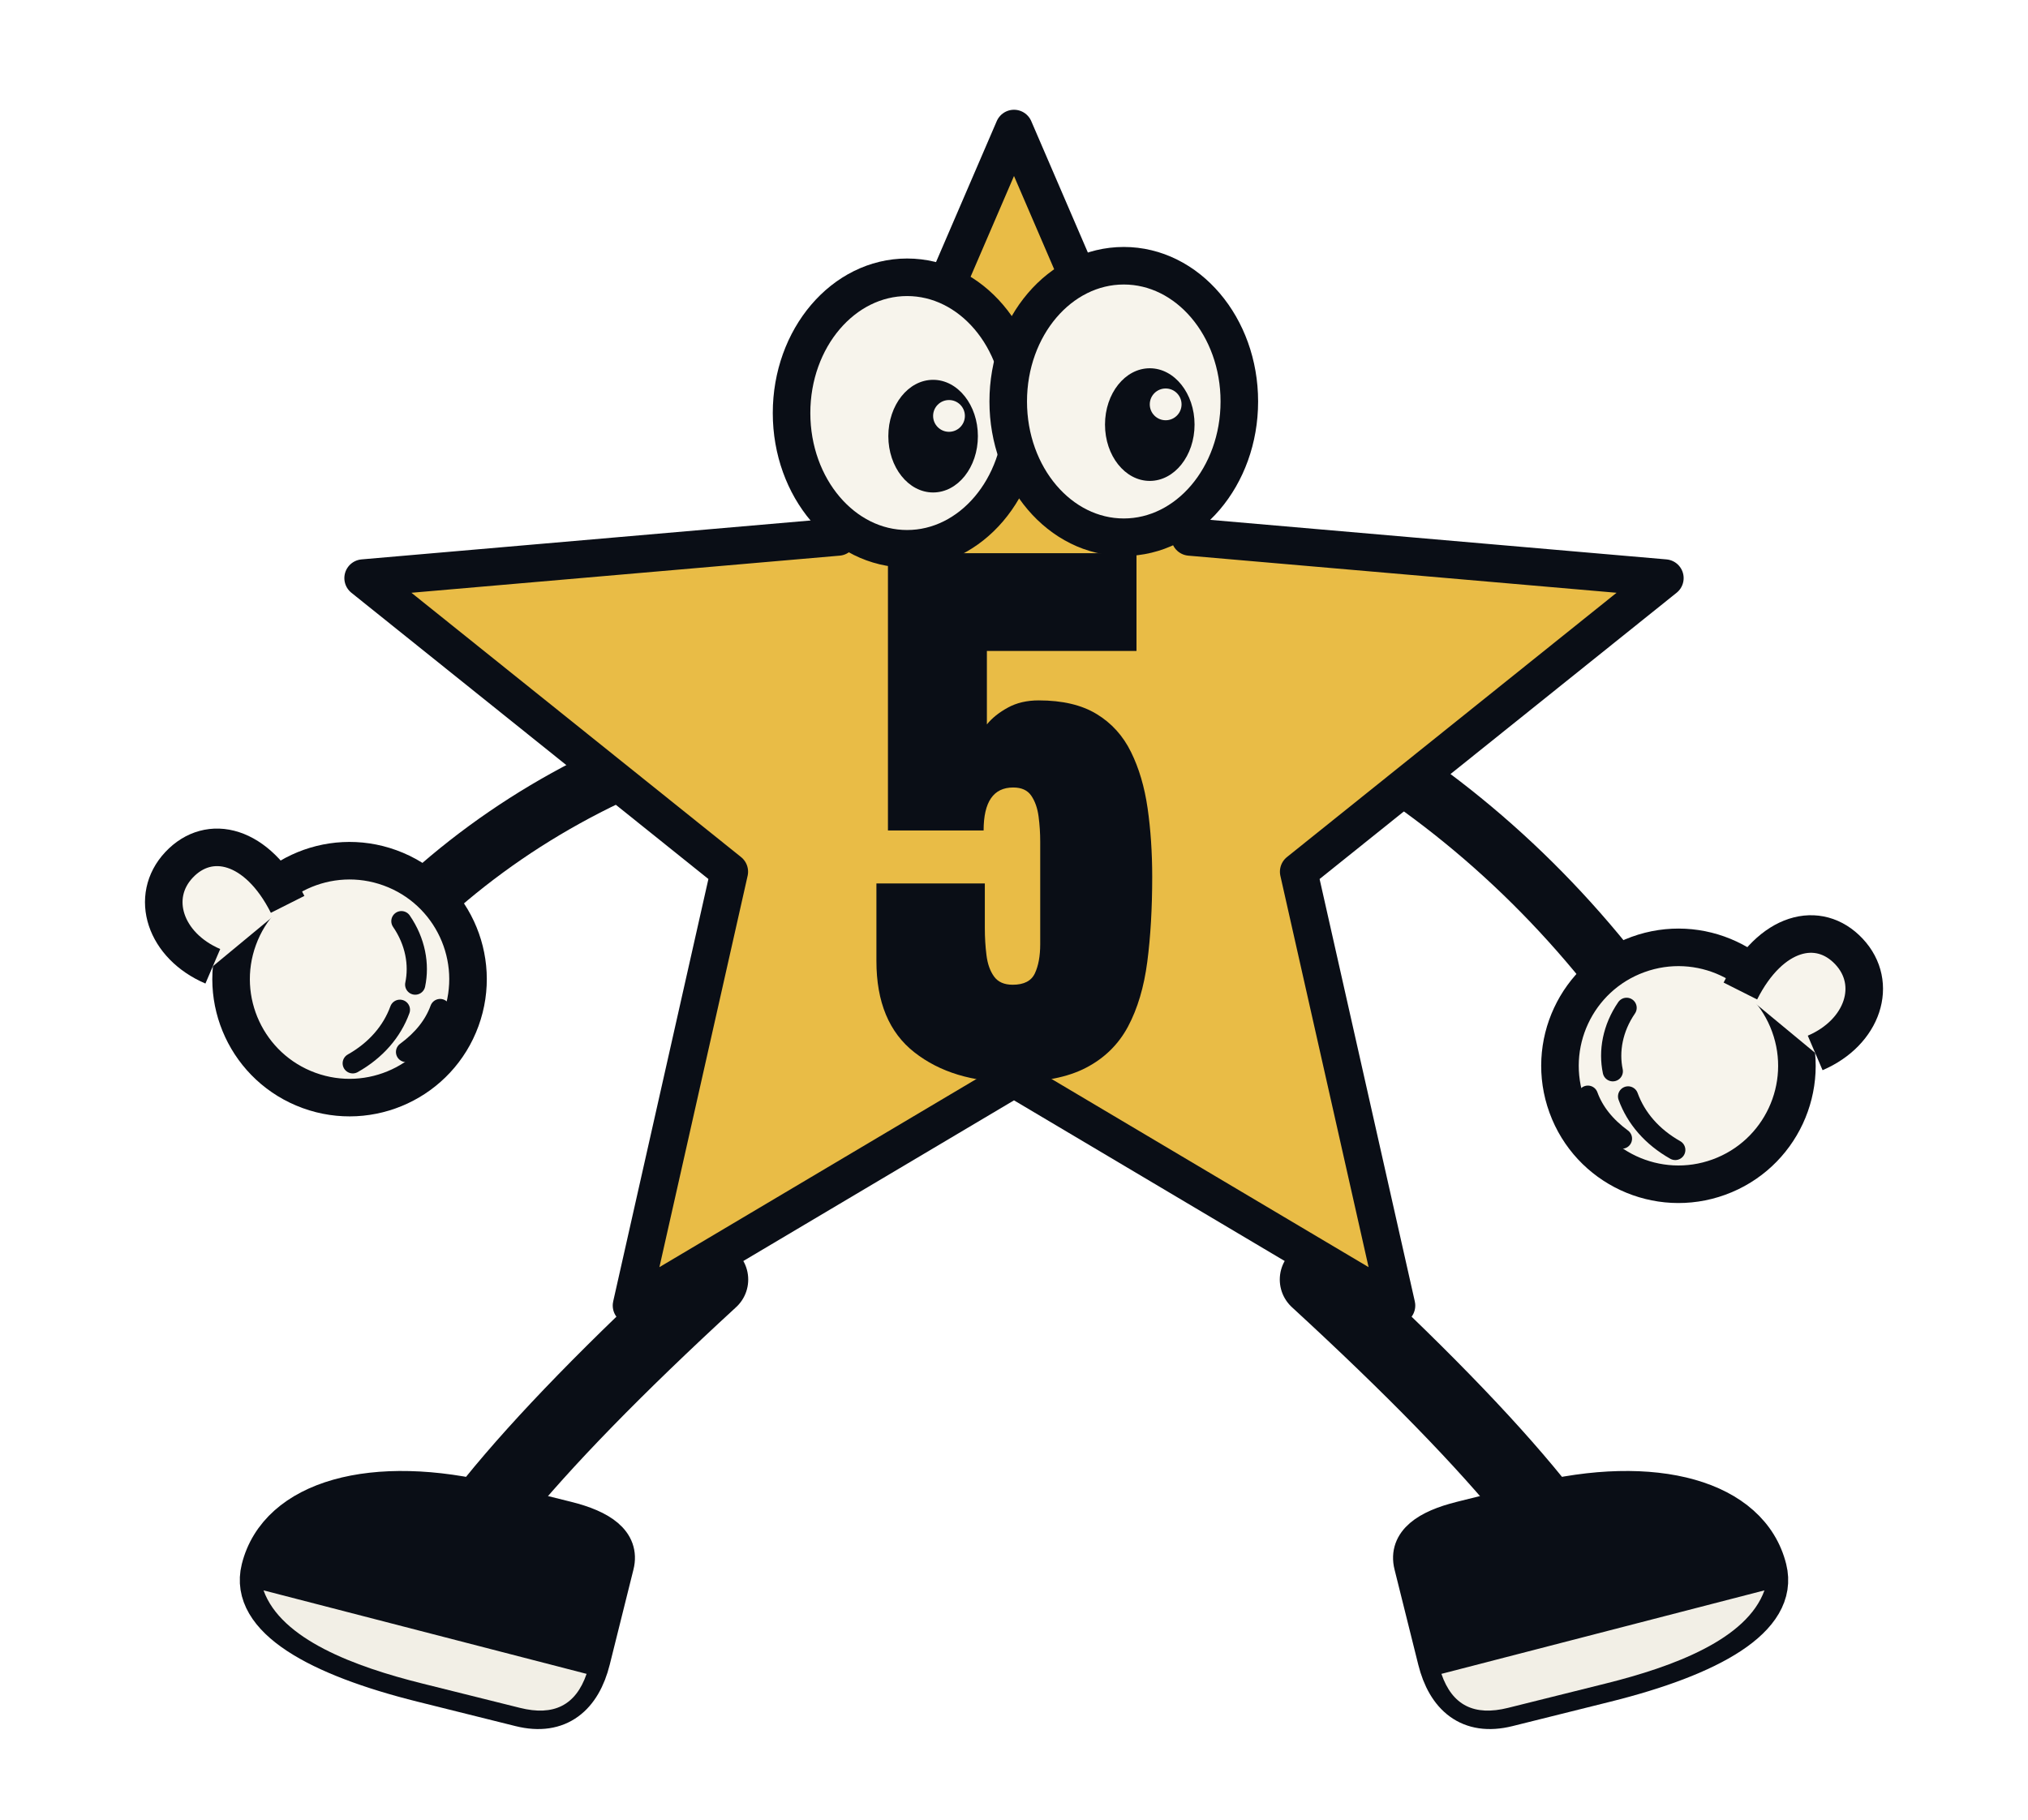
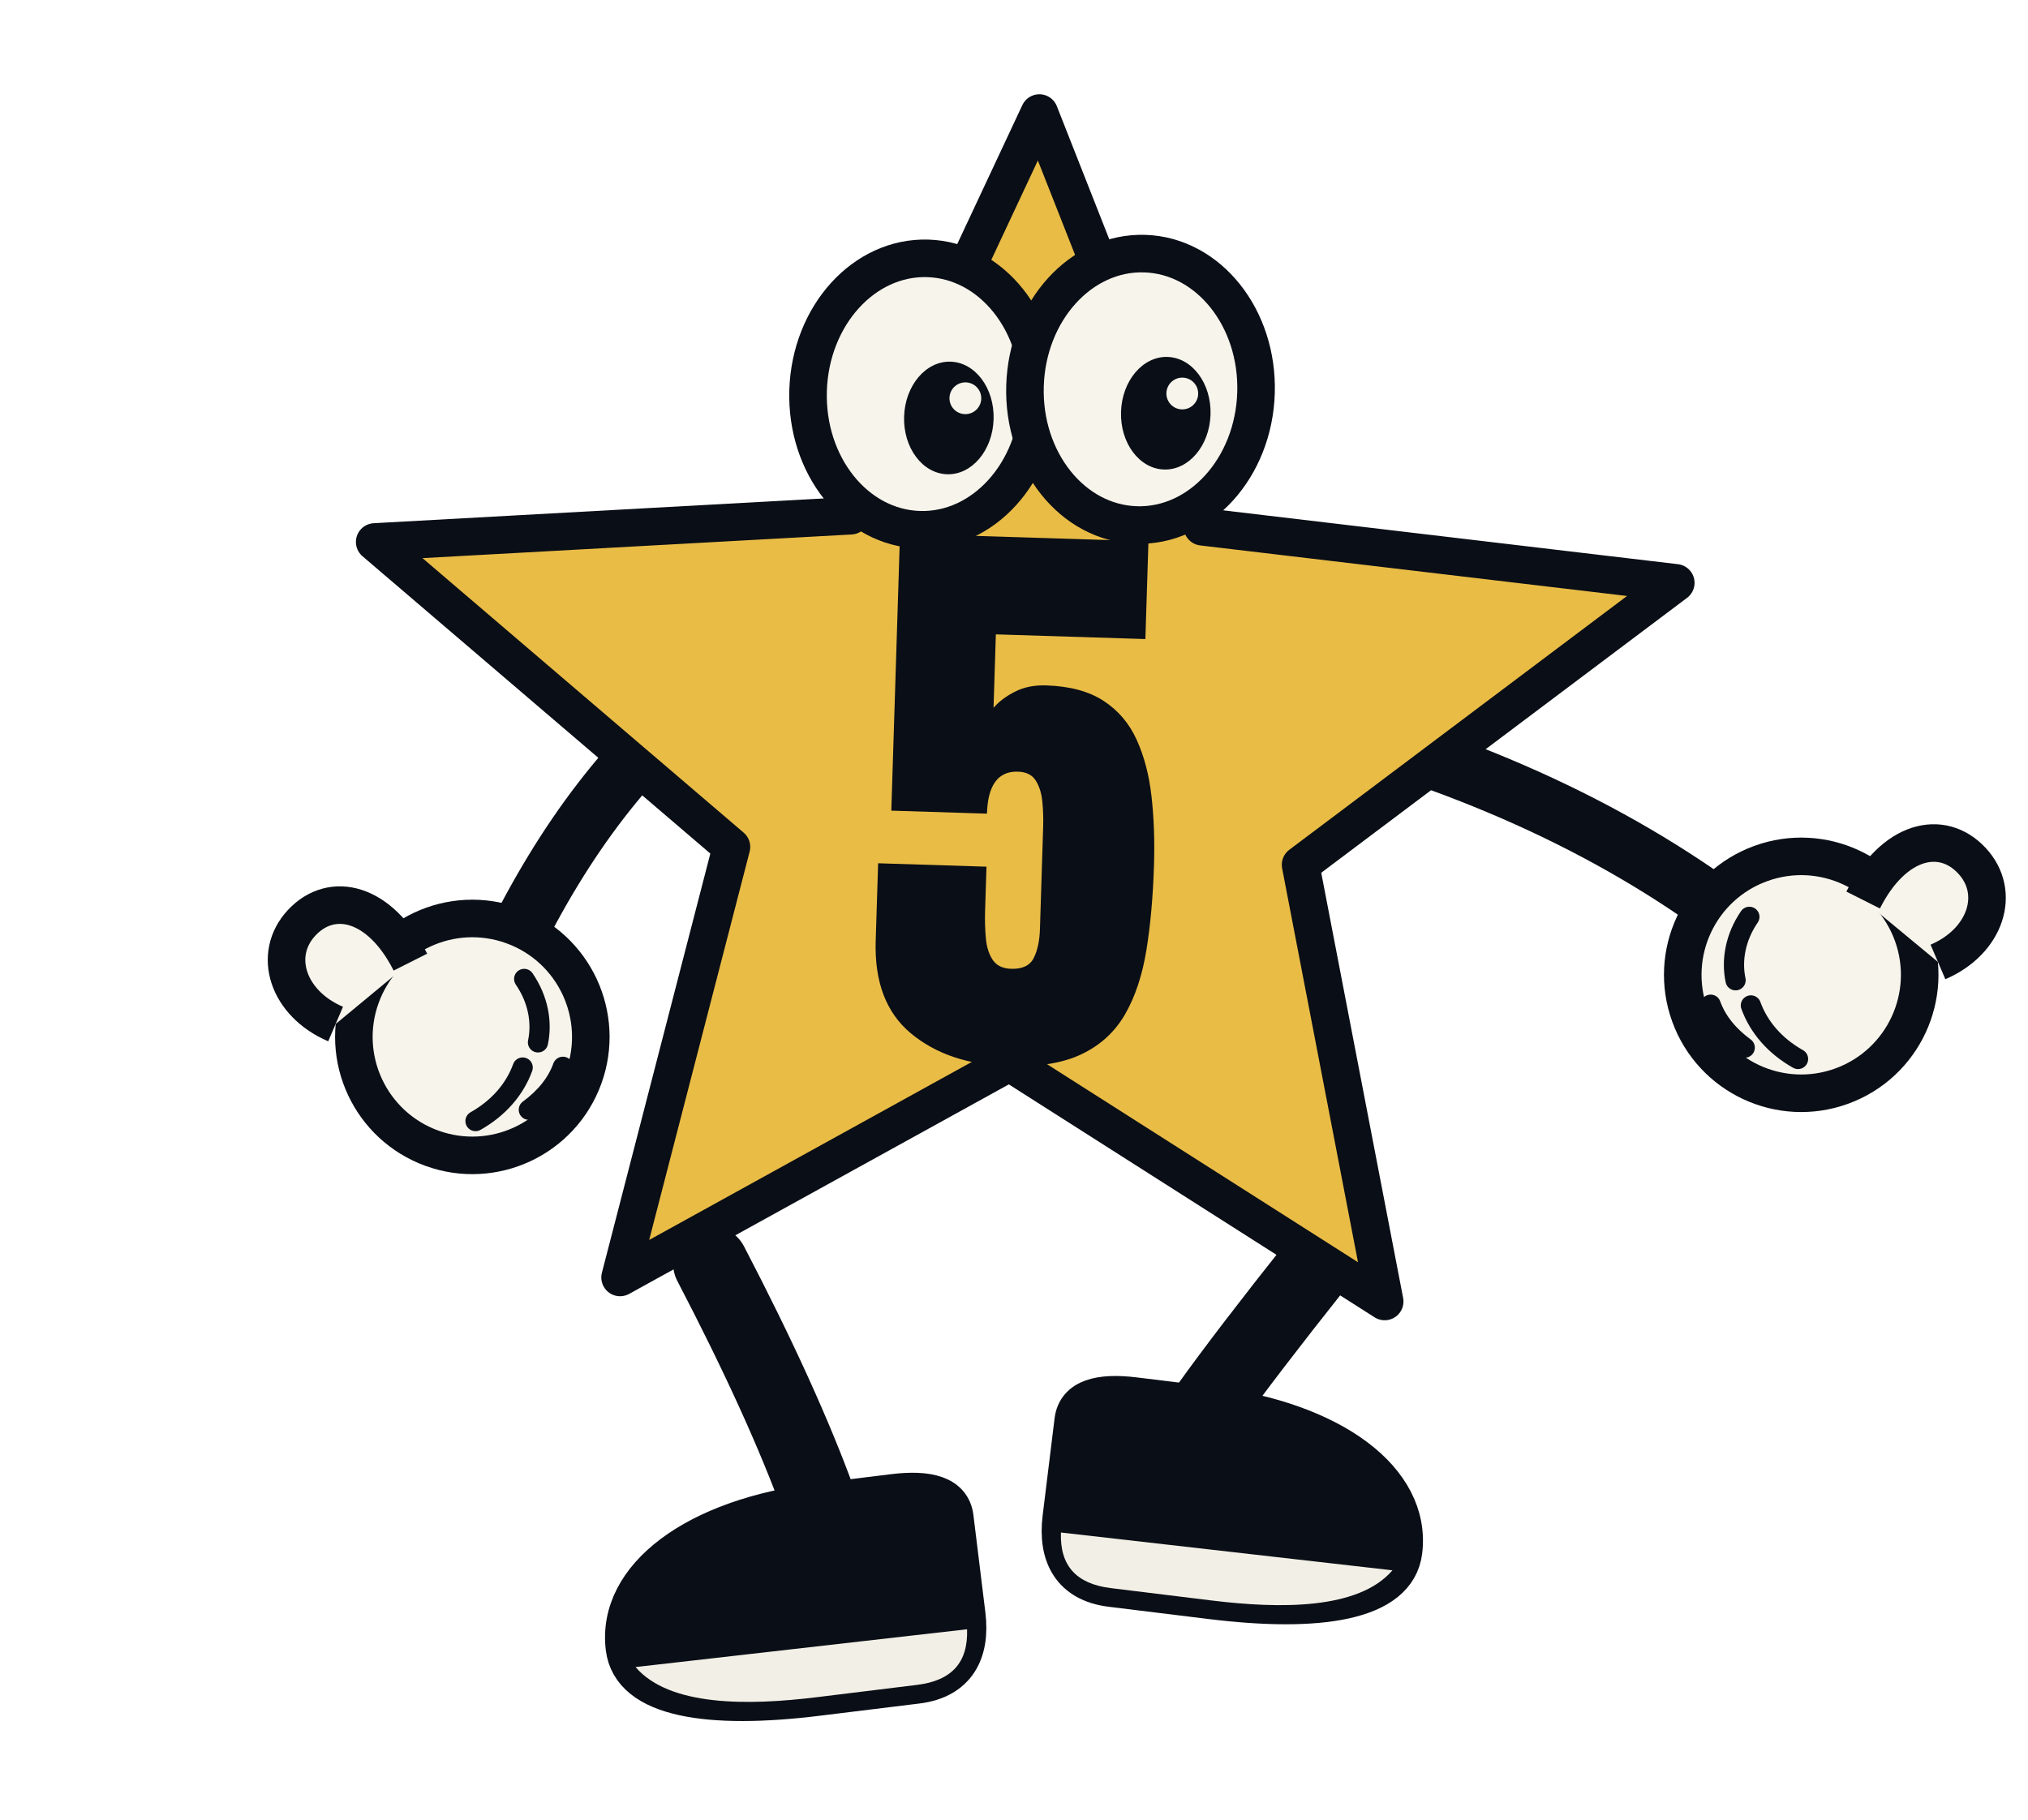
<svg xmlns="http://www.w3.org/2000/svg" viewBox="-190 -40 1404 1260">
  <defs>
    <style>
    .tinta  { fill:none; stroke:#0A0E16; stroke-linecap:round; stroke-linejoin:round }
    .brazo  { stroke-width:40 }
    .pierna { stroke-width:52 }
    .borde  { stroke:#0A0E16; stroke-width:26; stroke-linejoin:round }

    @keyframes abre   { 0%, 95.4%, 100% { opacity:1 } 96.6%, 98.2% { opacity:0 } }
    @keyframes cierra { 0%, 95.4%, 100% { opacity:0 } 96.6%, 98.2% { opacity:1 } }
-     .ojo-abre   { animation: abre   6.4s steps(1,end) 1.14s infinite }
-     .ojo-cierra { animation: cierra 6.4s steps(1,end) 1.14s infinite; opacity:0 }
+     .ojo-abre   { animation: abre   6.4s steps(1,end) 0.51s infinite }
+     .ojo-cierra { animation: cierra 6.4s steps(1,end) 0.51s infinite; opacity:0 }
    @media (prefers-reduced-motion: reduce) {
      .ojo-abre { animation: none } .ojo-cierra { animation: none; opacity:0 } }
  </style>
    <clipPath id="ojo0">
      <ellipse cx="438" cy="238" rx="80" ry="94" />
    </clipPath>
    <clipPath id="ojo1">
      <ellipse cx="588" cy="230" rx="80" ry="94" />
    </clipPath>
    <g id="guante">
      <circle class="borde" cx="0" cy="0" r="82" fill="#F7F4EC" />
      <path class="borde" fill="#F7F4EC" d="M-58 -34 C -92 -66, -126 -62, -138 -34 C -150 -6, -128 22, -92 24" />
      <g class="tinta" stroke-width="14">
        <path d="M22 54 C 34 40, 40 24, 40 8" />
        <path d="M54 34 C 62 22, 66 10, 66 -2" />
        <path d="M20 -50 C 34 -40, 42 -26, 44 -12" />
      </g>
    </g>
    <g id="guante-paz">
      <g fill="none" stroke-linecap="round">
        <g stroke="#0A0E16" stroke-width="78">
          <path d="M-24 -30 Q -60 -104, -94 -164" />
          <path d="M 28 -30 Q  66 -102, 100 -158" />
        </g>
        <g stroke="#F7F4EC" stroke-width="50">
          <path d="M-24 -30 Q -60 -104, -94 -164" />
          <path d="M 28 -30 Q  66 -102, 100 -158" />
        </g>
      </g>
      <circle class="borde" cx="0" cy="0" r="82" fill="#F7F4EC" />
      <path class="borde" fill="#F7F4EC" d="M-58 -34 C -92 -66, -126 -62, -138 -34 C -150 -6, -128 22, -92 24" />
    </g>
    <g id="zapato">
      <path class="borde" fill="#0A0E16" d="M0 0 C -86 0, -146 34, -146 84 C -146 120, -92 134, -18 134              L 52 134 C 80 134, 92 116, 92 90 L 92 22 C 92 6, 76 0, 52 0 Z" />
      <path fill="#F2EFE6" d="M-140 98 C -120 128, -66 134, -18 134 L 52 134 C 76 134, 89 123, 91 100 Z" />
    </g>
  </defs>
-   <path class="tinta pierna" d="M302 846 Q 203 937 152 1000" />
-   <path class="tinta pierna" d="M722 846 Q 821 937 872 1000" />
-   <use href="#zapato" transform="translate(152 1000) rotate(14.0)" />
-   <use href="#zapato" transform="translate(872 1000) rotate(-14.0) scale(-1 1)" />
-   <path class="tinta brazo" d="M262 484 Q 136 535 52 638" />
-   <path class="tinta brazo" d="M762 484 Q 888 565 972 698" />
-   <g transform="translate(0 8) rotate(0.0 512 600)">
+   <path class="tinta pierna" d="M302 835 Q 352 931 377 1000" />
+   <path class="tinta pierna" d="M722 835 Q 672 898 647 933" />
+   <use href="#zapato" transform="translate(377 1000) rotate(-7.0)" />
+   <use href="#zapato" transform="translate(647 933) rotate(7.0) scale(-1 1)" />
+   <path class="tinta brazo" d="M262 473 Q 187 549 137 678" />
+   <path class="tinta brazo" d="M762 473 Q 939 528 1057 635" />
+   <g transform="translate(0 -3) rotate(1.8 512 600)">
    <path class="borde" fill="#E9BC46" d="M512 41L633.8 323.8L962.6 352.3L709.1 555.6L776.8 856L512 698.8L247.2 856L314.9 555.6L61.4 352.3L390.2 323.8Z" />
    <path fill="#0A0E16" transform="translate(407.3 696.2) scale(0.42)" d="M247.1 12.2Q147.9 12.2 85.2-36.9Q22.5-85.9 22.5-187.5L22.5-315.4L201.2-315.4L201.2-241.7Q201.2-218.7 203.9-197.3Q206.5-175.8 216.3-162.1Q226.1-148.4 247.1-148.4Q274.9-148.4 283.7-167.2Q292.5-186 292.5-215.3L292.5-384.3Q292.5-405.3 289.8-425.8Q287.1-446.3 277.8-460Q268.6-473.6 248-473.6Q199.2-473.6 199.2-402.8L41.5-402.8L41.5-859.9L451.2-859.9L451.2-698.7L204.6-698.7L204.6-577.6Q217.3-593.3 239-605.2Q260.7-617.2 290-617.2Q348.6-617.2 385.5-594.7Q422.4-572.3 442.1-532.2Q461.9-492.2 469.5-439.5Q477.1-386.7 477.1-326.2Q477.1-248.5 469-186.3Q460.9-124 437.3-79.6Q413.6-35.2 367.9-11.5Q322.3 12.2 247.1 12.2" />
    <g class="borde">
      <ellipse cx="438" cy="238" rx="80" ry="94" fill="#F7F4EC" />
      <ellipse cx="588" cy="230" rx="80" ry="94" fill="#F7F4EC" />
    </g>
    <g class="ojo-abre">
      <ellipse cx="456" cy="254" rx="31" ry="39" fill="#0A0E16" />
      <circle cx="467" cy="240" r="11" fill="#F7F4EC" />
    </g>
    <g class="ojo-cierra">
      <path d="M 382 232 Q 438 278 494 232" fill="none" stroke="#0A0E16" stroke-width="24" stroke-linecap="round" />
    </g>
    <g class="ojo-abre">
      <ellipse cx="606" cy="246" rx="31" ry="39" fill="#0A0E16" />
      <circle cx="617" cy="232" r="11" fill="#F7F4EC" />
    </g>
    <g class="ojo-cierra">
      <path d="M 532 224 Q 588 270 644 224" fill="none" stroke="#0A0E16" stroke-width="24" stroke-linecap="round" />
    </g>
  </g>
-   <use href="#guante" transform="translate(52 638) rotate(20)" />
-   <use href="#guante" transform="translate(972 698) rotate(-20) scale(-1 1)" />
+   <use href="#guante" transform="translate(137 678) rotate(20)" />
+   <use href="#guante" transform="translate(1057 635) rotate(-20) scale(-1 1)" />
</svg>
